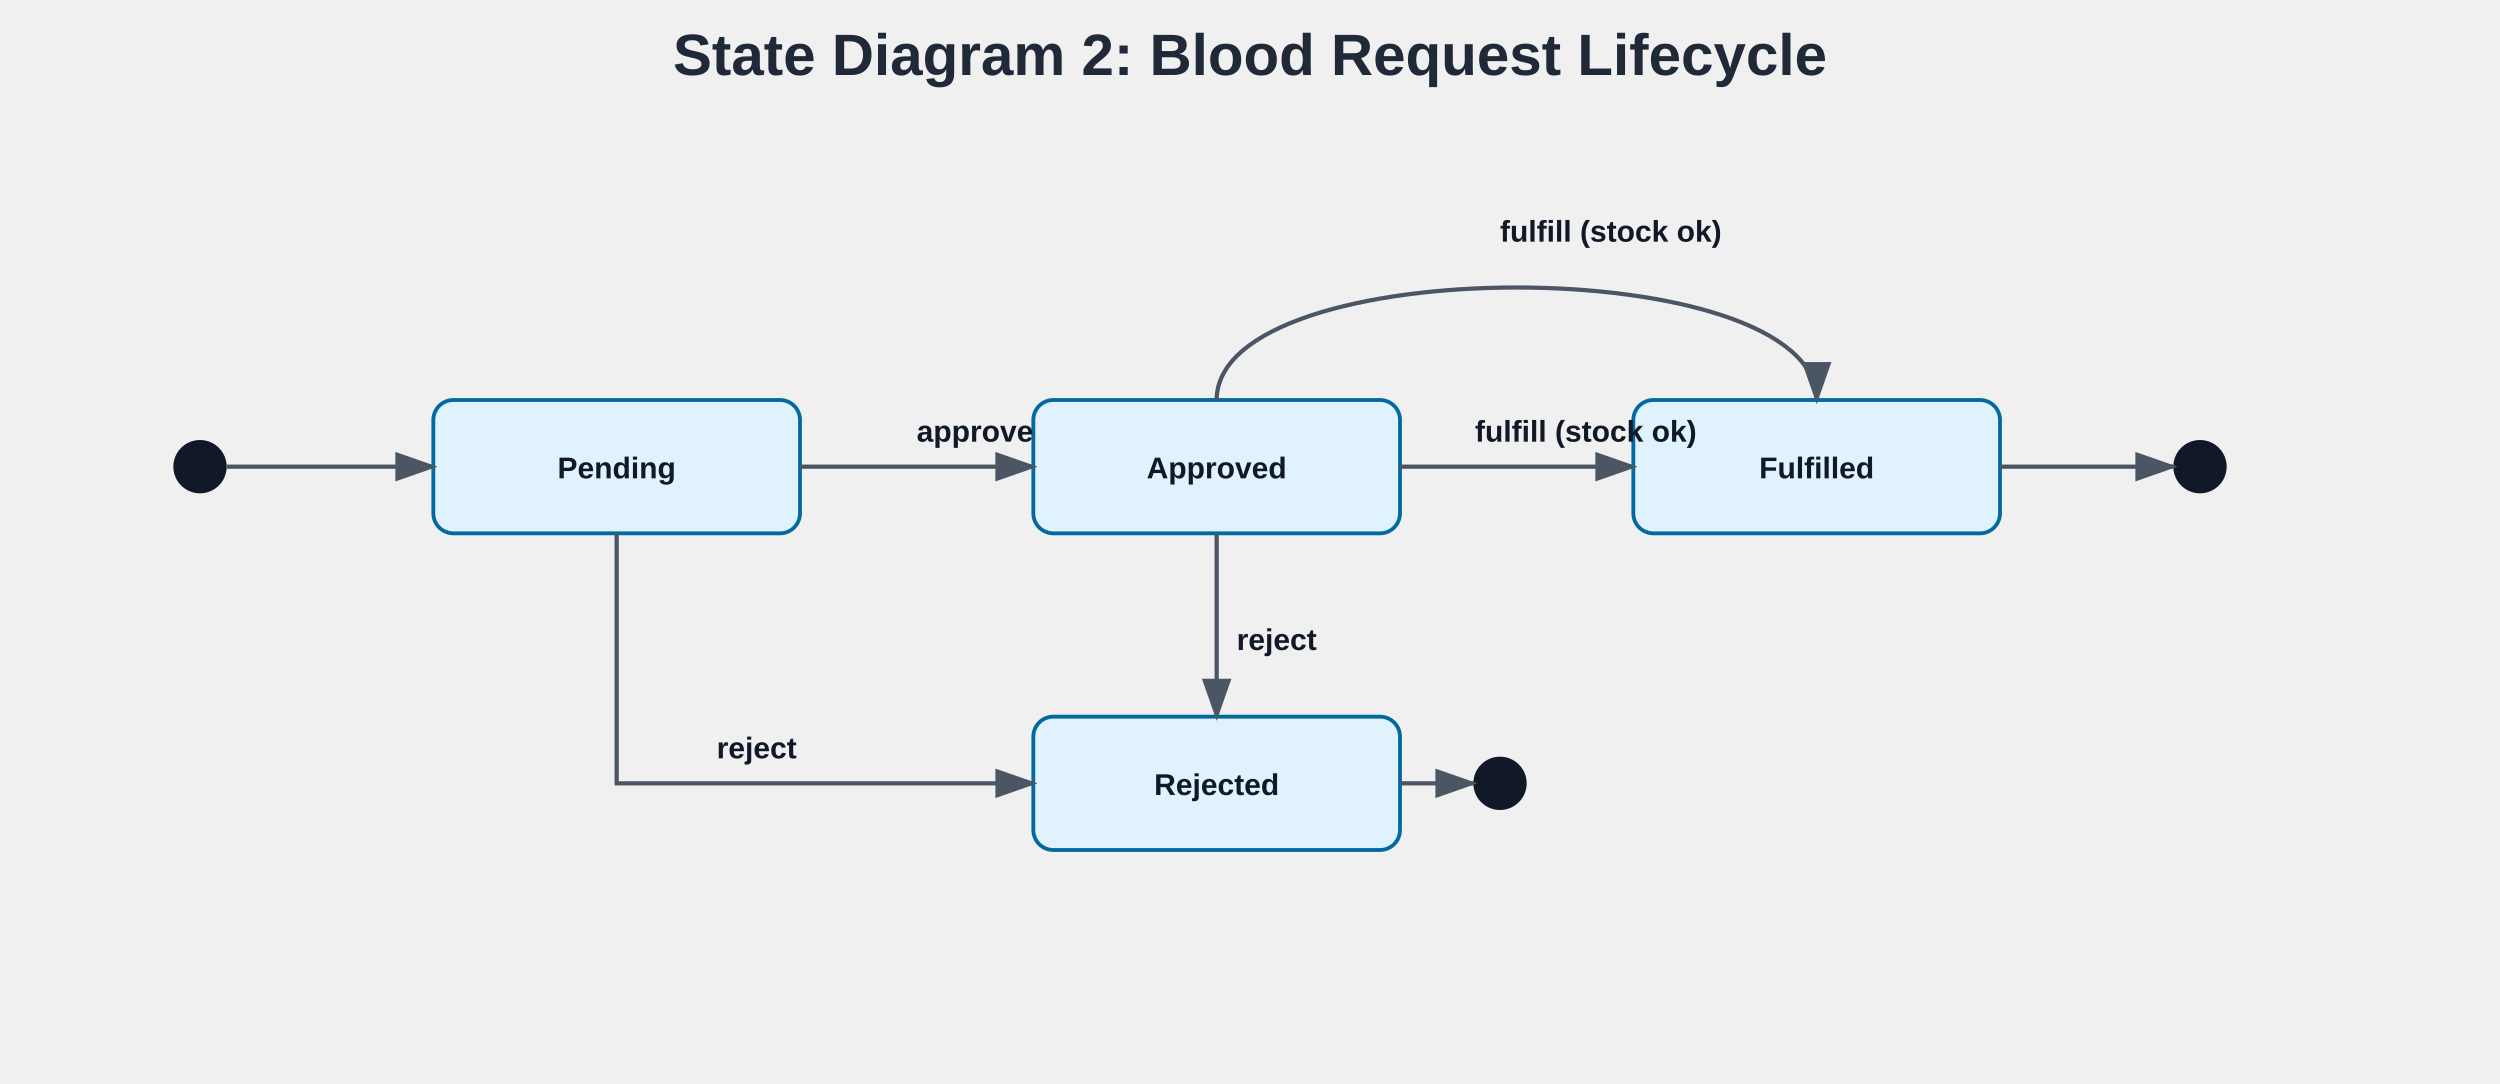
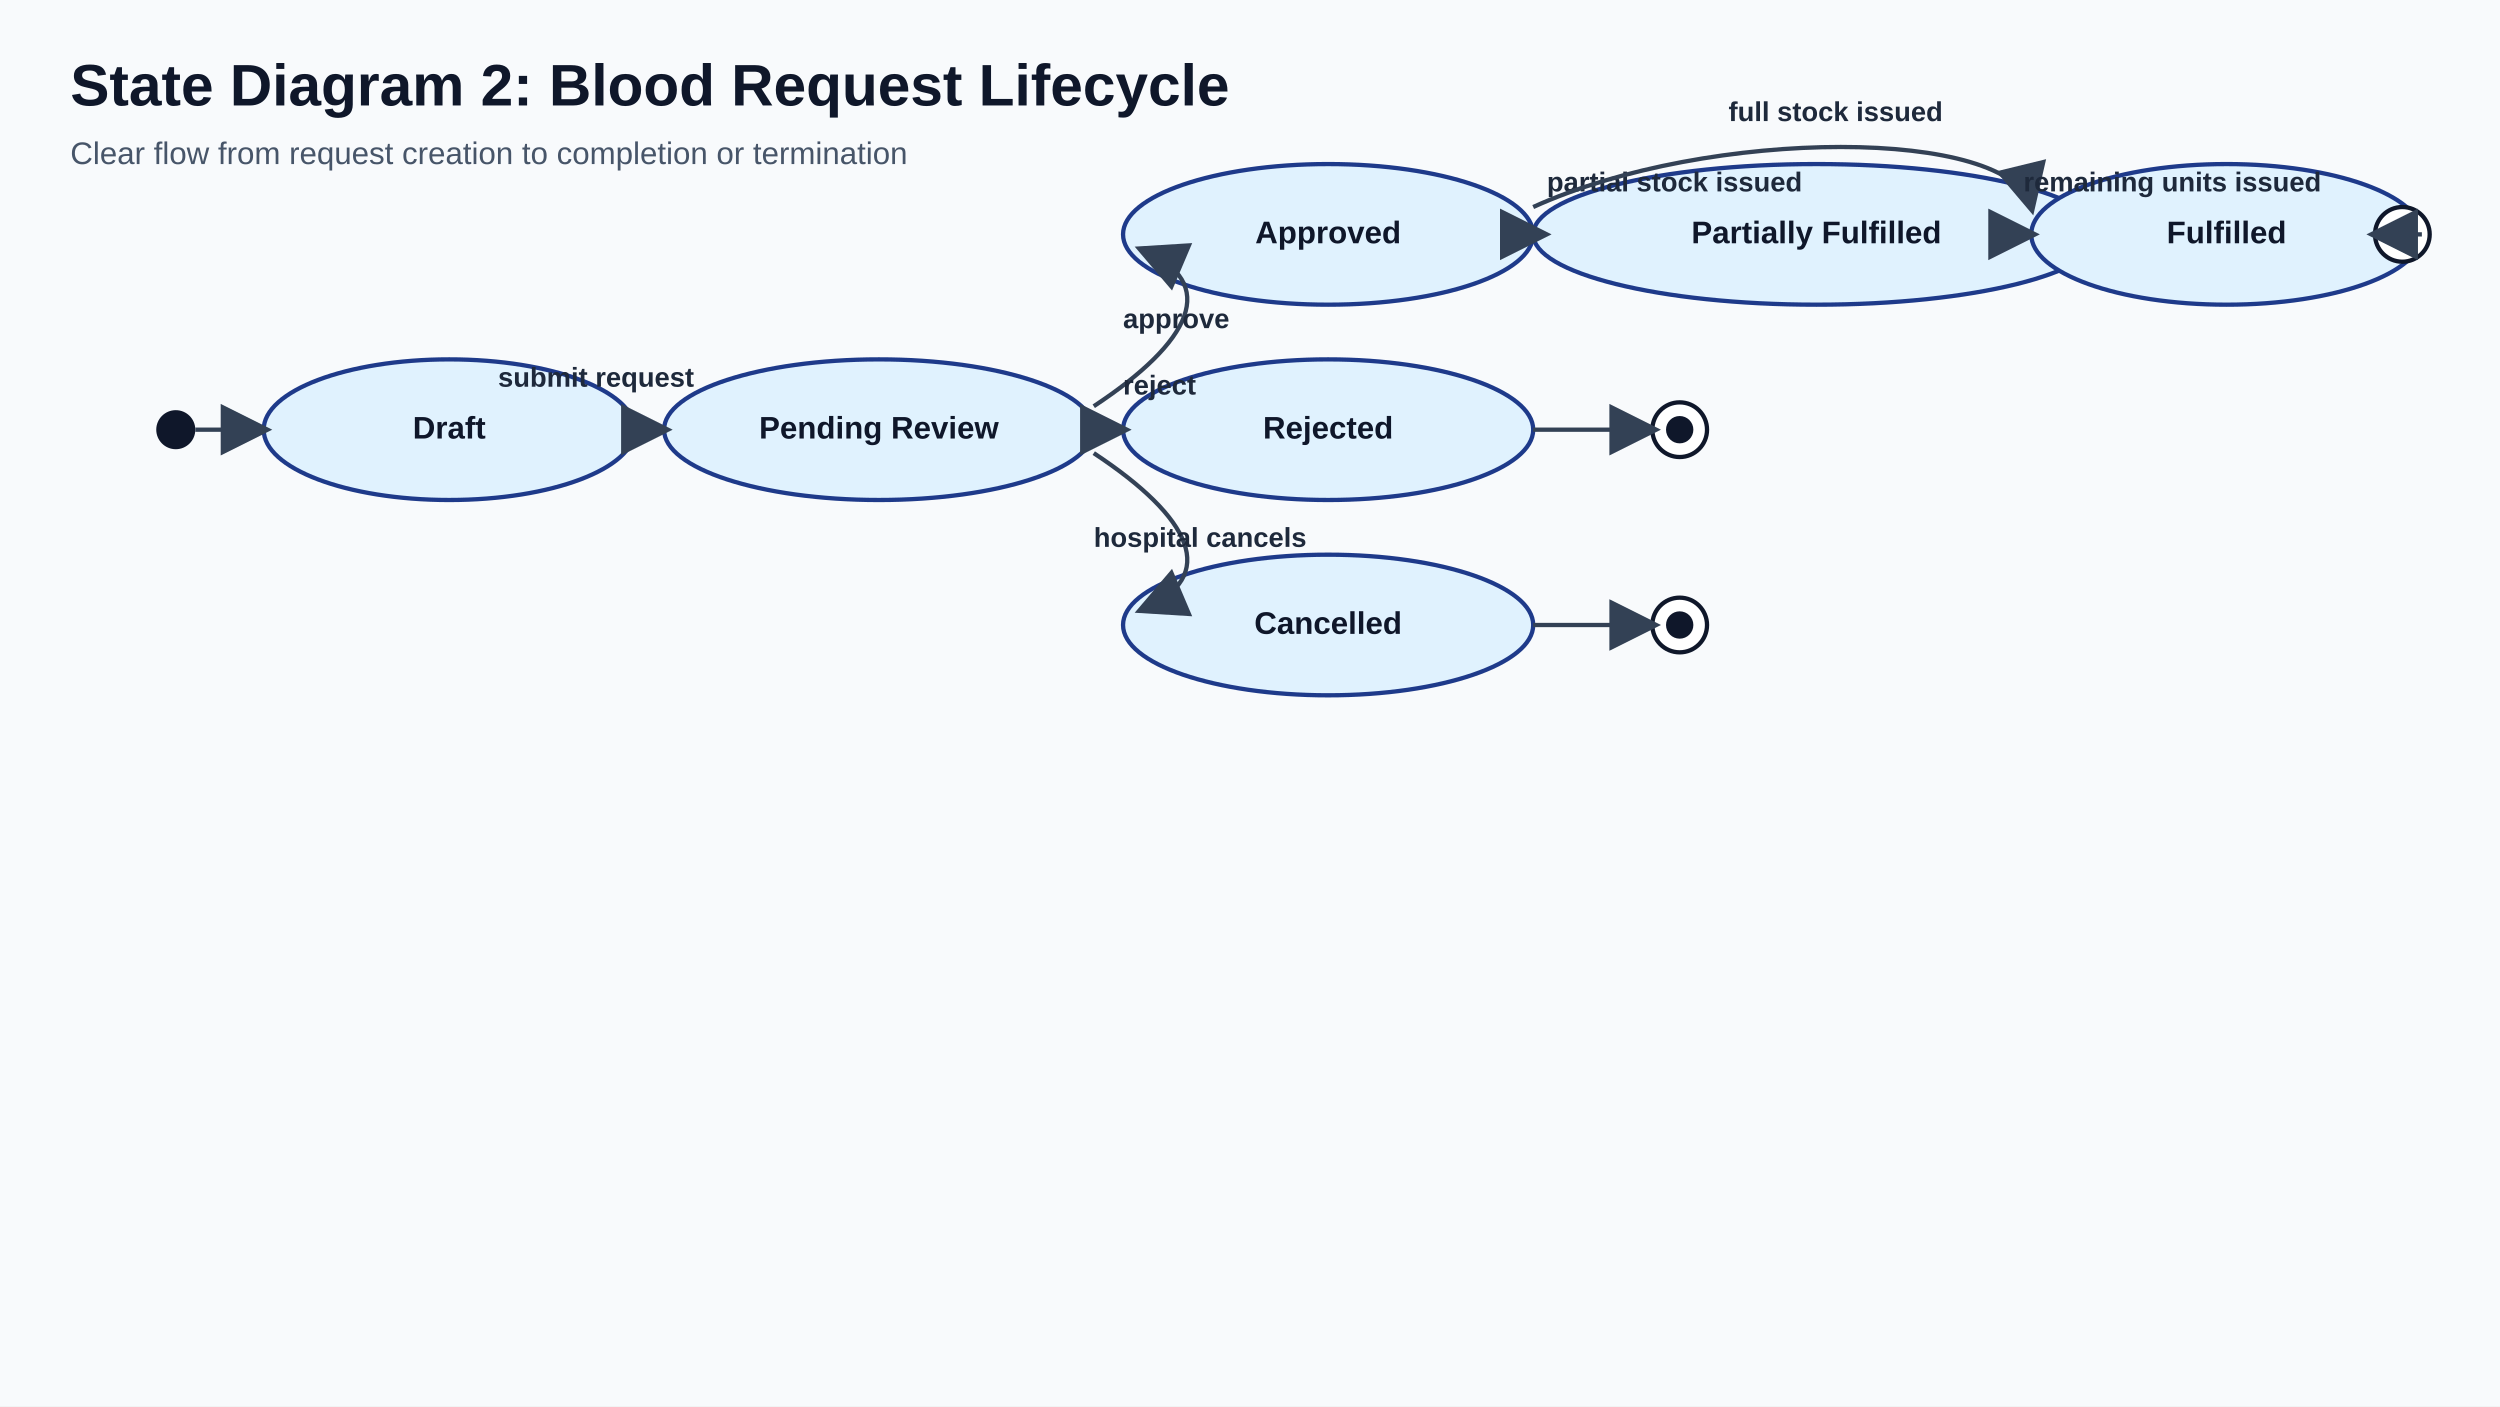
- <svg xmlns="http://www.w3.org/2000/svg" width="1500" height="650" viewBox="0 0 1500 650">
+ <svg xmlns="http://www.w3.org/2000/svg" width="1280" height="720" viewBox="0 0 1280 720" role="img" aria-label="State Diagram 2: Blood Request Lifecycle">
  <defs>
-     <style>.t{font:700 35px Arial;fill:#1f2937}.s{fill:#e0f2fe;stroke:#0369a1;stroke-width:2.3;rx:12}.txt{font:600 18px Arial;fill:#111827}.arr{stroke:#4b5563;stroke-width:2.53;fill:none;marker-end:url(#a)}</style>
-     <marker id="a" markerWidth="10" markerHeight="7" refX="9" refY="3.5" orient="auto">
-       <polygon points="0 0,10 3.5,0 7" fill="#4b5563" />
+     <style>
+       .bg { fill: #f8fafc; }
+       .title { font: 700 30px Arial, sans-serif; fill: #0f172a; }
+       .subtitle { font: 500 16px Arial, sans-serif; fill: #475569; }
+       .state { fill: #e0f2fe; stroke: #1e3a8a; stroke-width: 2.2; }
+       .stateText { font: 700 16px Arial, sans-serif; fill: #0f172a; text-anchor: middle; dominant-baseline: middle; }
+       .edge { stroke: #334155; stroke-width: 2.2; fill: none; marker-end: url(#arrow); }
+       .edgeText { font: 600 14px Arial, sans-serif; fill: #1e293b; }
+       .start { fill: #0f172a; }
+       .finalOuter { fill: #ffffff; stroke: #0f172a; stroke-width: 2.2; }
+       .finalInner { fill: #0f172a; }
+     </style>
+     <marker id="arrow" markerWidth="12" markerHeight="12" refX="10" refY="6" orient="auto">
+       <path d="M0,0 L12,6 L0,12 z" fill="#334155" />
    </marker>
  </defs>
-   <text x="750" y="45" text-anchor="middle" class="t">State Diagram 2: Blood Request Lifecycle</text>
-   <circle cx="120" cy="280" r="16" fill="#111827" />
-   <rect x="260" y="240" width="220" height="80" class="s" />
-   <text x="370" y="287" text-anchor="middle" class="txt">Pending</text>
-   <rect x="620" y="240" width="220" height="80" class="s" />
-   <text x="730" y="287" text-anchor="middle" class="txt">Approved</text>
-   <rect x="980" y="240" width="220" height="80" class="s" />
-   <text x="1090" y="287" text-anchor="middle" class="txt">Fulfilled</text>
-   <rect x="620" y="430" width="220" height="80" class="s" />
-   <text x="730" y="477" text-anchor="middle" class="txt">Rejected</text>
-   <line x1="136" y1="280" x2="260" y2="280" class="arr" />
-   <line x1="480" y1="280" x2="620" y2="280" class="arr" />
-   <text x="550" y="265" class="txt">approve</text>
-   <line x1="840" y1="280" x2="980" y2="280" class="arr" />
-   <text x="885" y="265" class="txt">fulfill (stock ok)</text>
-   <path d="M370 320 L370 470 L620 470" class="arr" />
-   <text x="430" y="455" class="txt">reject</text>
-   <path d="M730 320 L730 430" class="arr" />
-   <text x="742" y="390" class="txt">reject</text>
-   <path d="M730 240 C 730 150, 1090 150, 1090 240" class="arr" />
-   <text x="900" y="145" class="txt">fulfill (stock ok)</text>
-   <circle cx="1320" cy="280" r="16" fill="#111827" />
-   <line x1="1200" y1="280" x2="1304" y2="280" class="arr" />
-   <circle cx="900" cy="470" r="16" fill="#111827" />
-   <line x1="840" y1="470" x2="884" y2="470" class="arr" />
+   <rect class="bg" x="0" y="0" width="1280" height="720" />
+   <text class="title" x="36" y="54">State Diagram 2: Blood Request Lifecycle</text>
+   <text class="subtitle" x="36" y="84">Clear flow from request creation to completion or termination</text>
+   <circle class="start" cx="90" cy="220" r="10" />
+   <ellipse class="state" cx="230" cy="220" rx="95" ry="36" />
+   <text class="stateText" x="230" y="220">Draft</text>
+   <ellipse class="state" cx="450" cy="220" rx="110" ry="36" />
+   <text class="stateText" x="450" y="220">Pending Review</text>
+   <ellipse class="state" cx="680" cy="120" rx="105" ry="36" />
+   <text class="stateText" x="680" y="120">Approved</text>
+   <ellipse class="state" cx="680" cy="220" rx="105" ry="36" />
+   <text class="stateText" x="680" y="220">Rejected</text>
+   <ellipse class="state" cx="680" cy="320" rx="105" ry="36" />
+   <text class="stateText" x="680" y="320">Cancelled</text>
+   <ellipse class="state" cx="930" cy="120" rx="145" ry="36" />
+   <text class="stateText" x="930" y="120">Partially Fulfilled</text>
+   <ellipse class="state" cx="1140" cy="120" rx="100" ry="36" />
+   <text class="stateText" x="1140" y="120">Fulfilled</text>
+   <circle class="finalOuter" cx="860" cy="220" r="14" />
+   <circle class="finalInner" cx="860" cy="220" r="7" />
+   <circle class="finalOuter" cx="860" cy="320" r="14" />
+   <circle class="finalInner" cx="860" cy="320" r="7" />
+   <circle class="finalOuter" cx="1230" cy="120" r="14" />
+   <circle class="finalInner" cx="1230" cy="120" r="7" />
+   <path class="edge" d="M100 220 L135 220" />
+   <path class="edge" d="M325 220 L340 220" />
+   <text class="edgeText" x="255" y="198">submit request</text>
+   <path class="edge" d="M560 208 C610 175 625 145 585 128" />
+   <text class="edgeText" x="575" y="168">approve</text>
+   <path class="edge" d="M560 220 L575 220" />
+   <text class="edgeText" x="575" y="202">reject</text>
+   <path class="edge" d="M560 232 C610 265 625 295 585 312" />
+   <text class="edgeText" x="560" y="280">hospital cancels</text>
+   <path class="edge" d="M785 120 L790 120" />
+   <text class="edgeText" x="792" y="98">partial stock issued</text>
+   <path class="edge" d="M785 106 C875 65 1030 65 1040 106" />
+   <text class="edgeText" x="885" y="62">full stock issued</text>
+   <path class="edge" d="M1030 120 L1040 120" />
+   <text class="edgeText" x="1036" y="98">remaining units issued</text>
+   <path class="edge" d="M785 220 L846 220" />
+   <path class="edge" d="M785 320 L846 320" />
+   <path class="edge" d="M1240 120 L1216 120" />
</svg>
